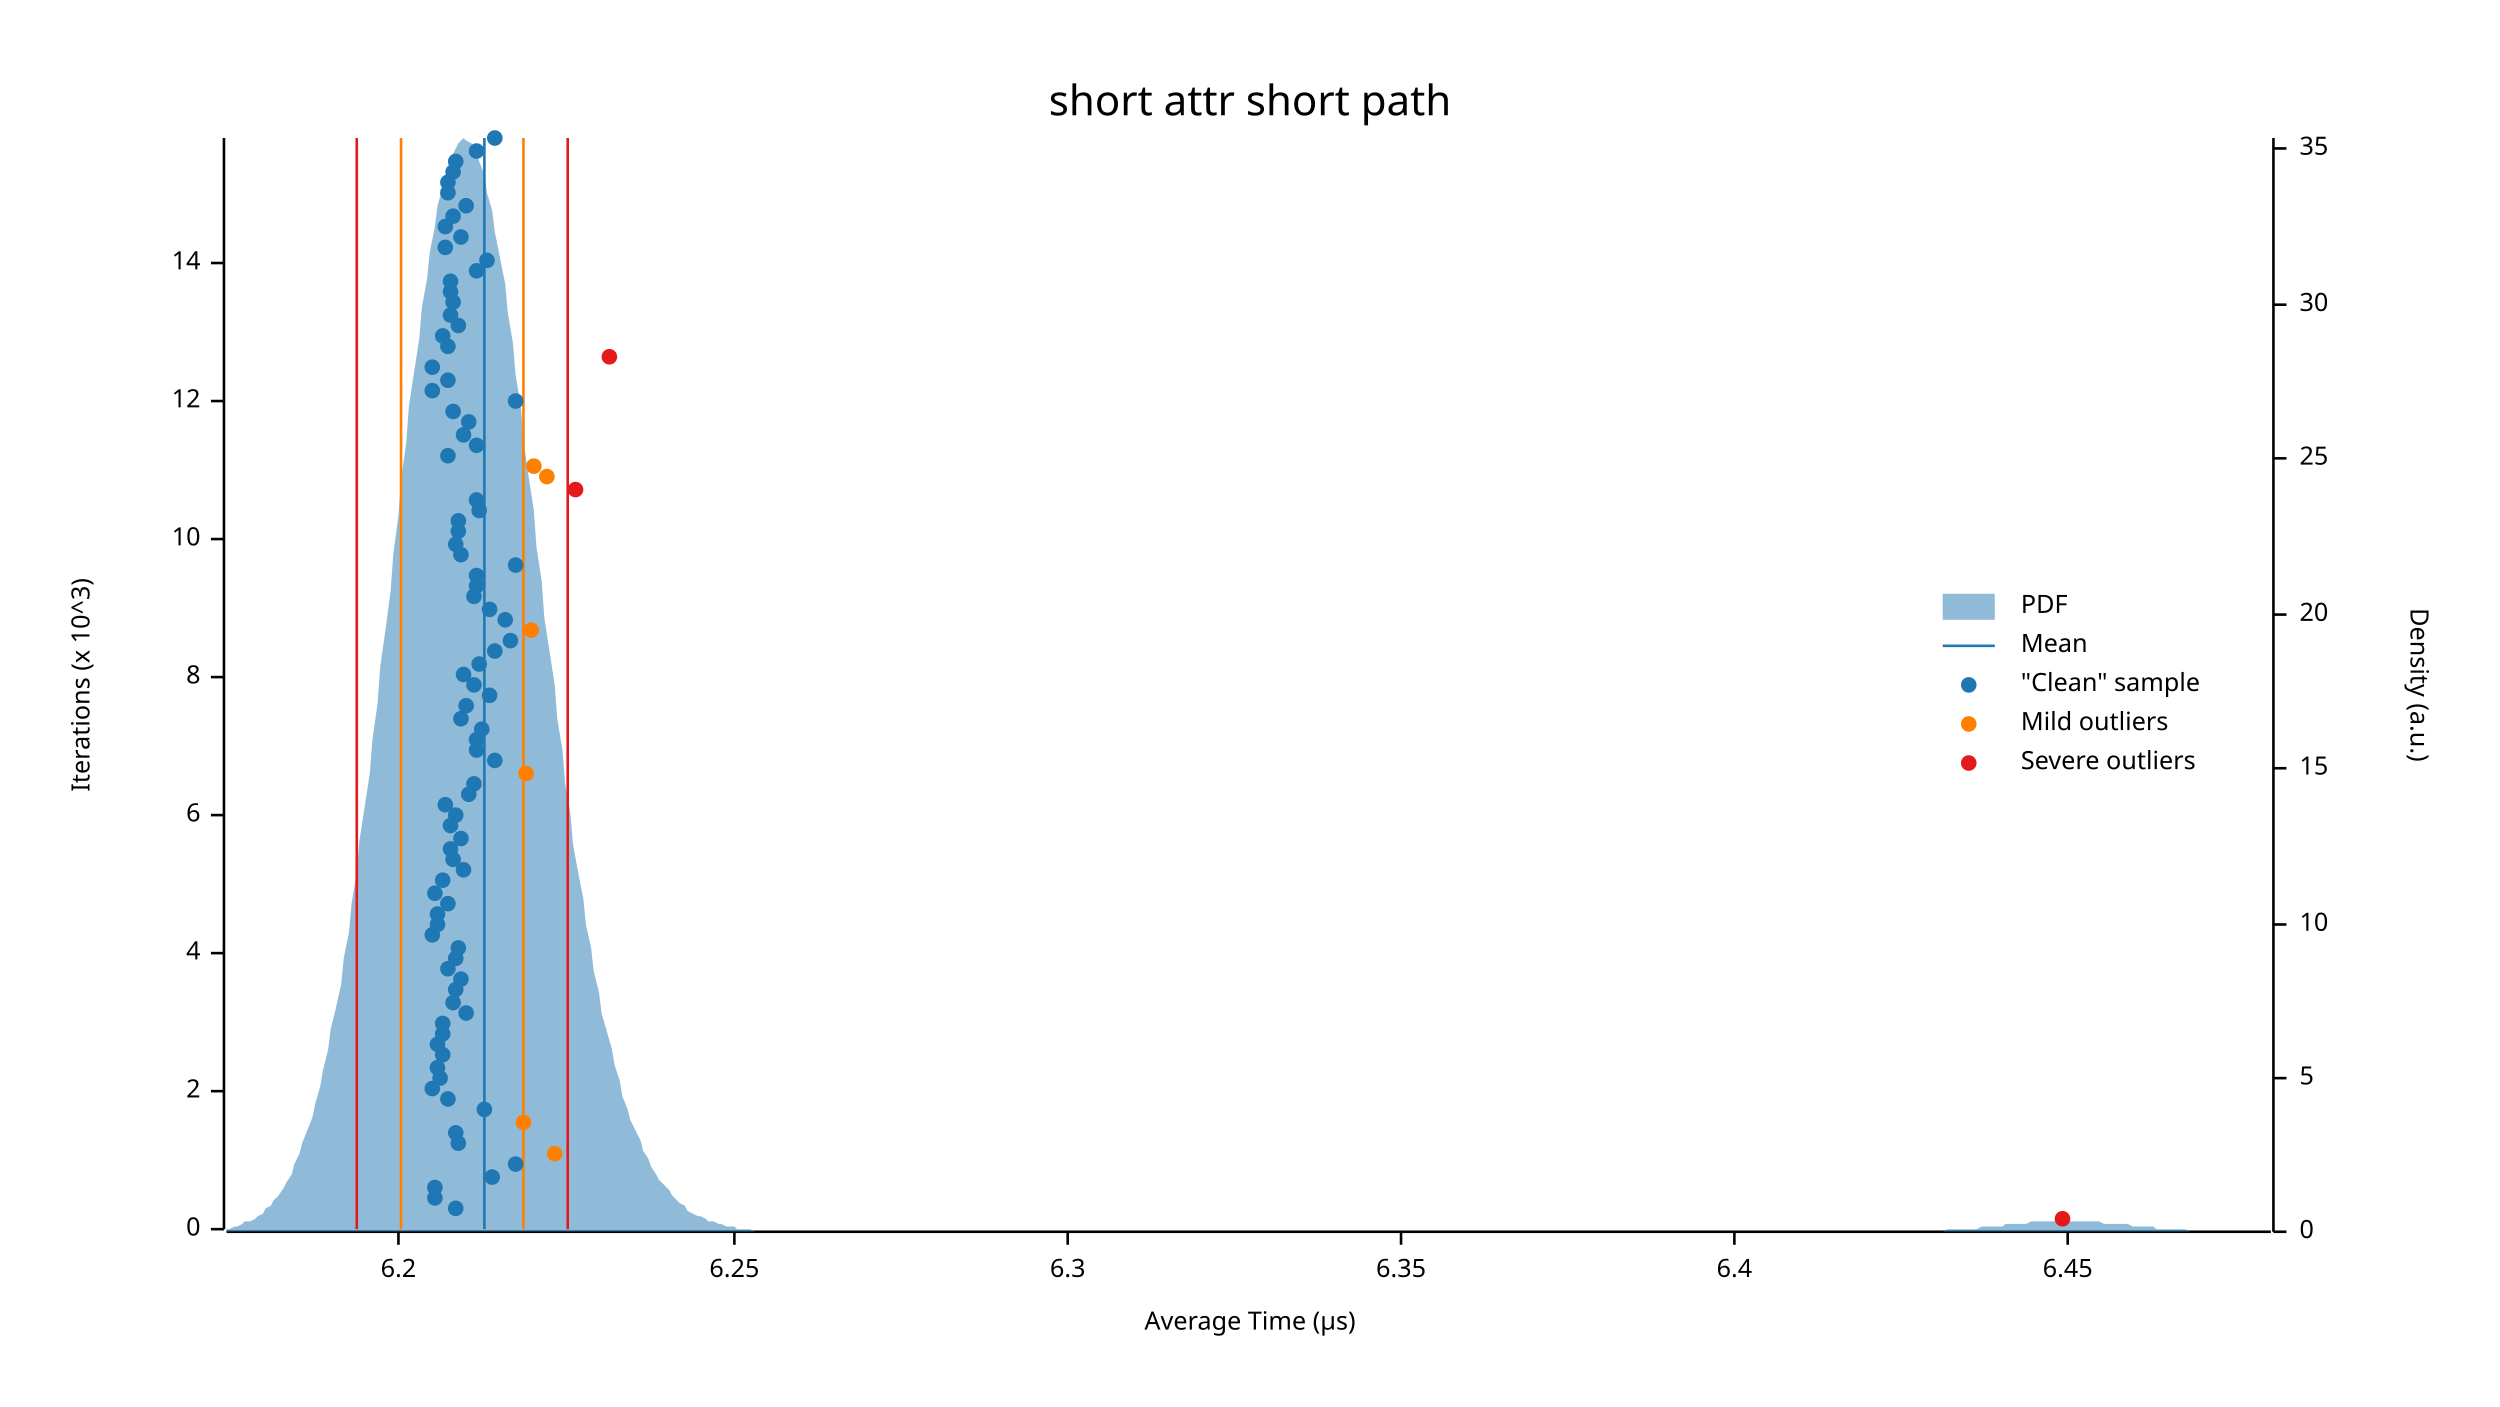
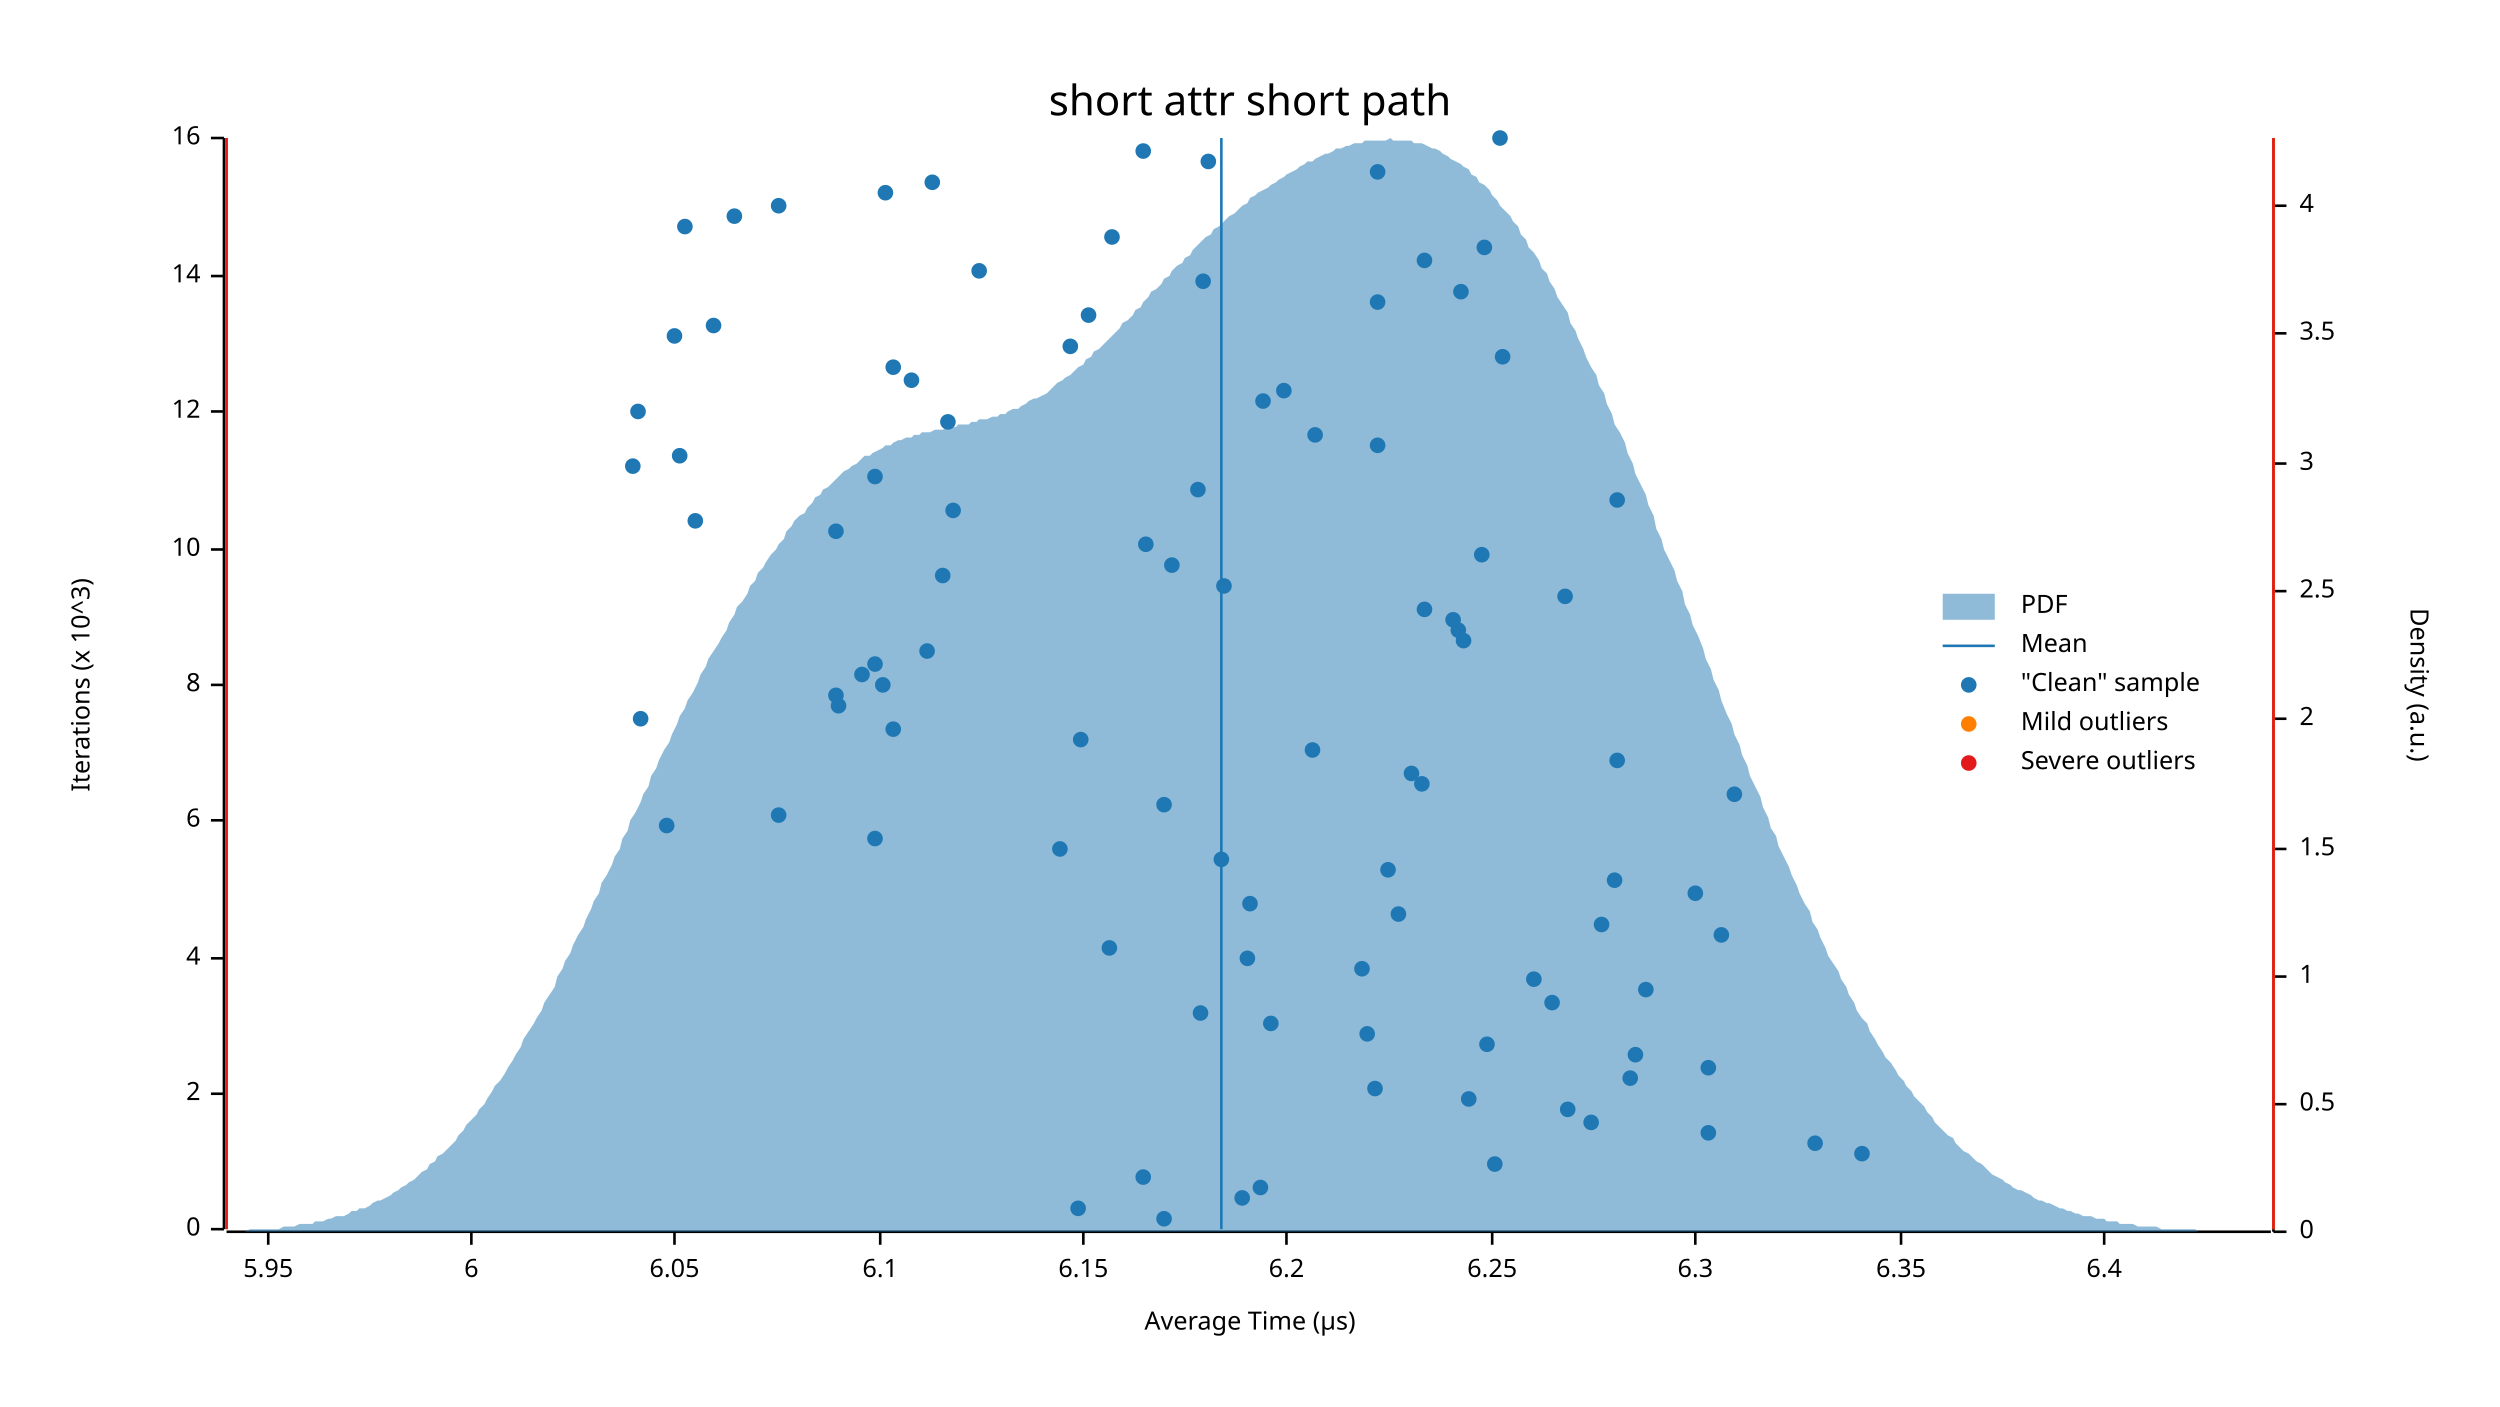
<svg xmlns="http://www.w3.org/2000/svg" width="960" height="540" viewBox="0 0 960 540">
  <text x="480" y="32" dy="0.76em" text-anchor="middle" font-family="sans-serif" font-size="16.129" opacity="1" fill="#000000">
short attr short path
</text>
  <text x="27" y="263" dy="0.76em" text-anchor="middle" font-family="sans-serif" font-size="9.677" opacity="1" fill="#000000" transform="rotate(270, 27, 263)">
Iterations (x 10^3)
</text>
  <text x="480" y="513" dy="-0.5ex" text-anchor="middle" font-family="sans-serif" font-size="9.677" opacity="1" fill="#000000">
Average Time (µs)
</text>
  <polyline fill="none" opacity="1" stroke="#000000" stroke-width="1" points="86,53 86,472 " />
  <text x="77" y="472" dy="0.5ex" text-anchor="end" font-family="sans-serif" font-size="9.677" opacity="1" fill="#000000">
0
</text>
  <polyline fill="none" opacity="1" stroke="#000000" stroke-width="1" points="81,472 86,472 " />
-   <text x="77" y="419" dy="0.5ex" text-anchor="end" font-family="sans-serif" font-size="9.677" opacity="1" fill="#000000">
+   <text x="77" y="420" dy="0.5ex" text-anchor="end" font-family="sans-serif" font-size="9.677" opacity="1" fill="#000000">
2
</text>
-   <polyline fill="none" opacity="1" stroke="#000000" stroke-width="1" points="81,419 86,419 " />
-   <text x="77" y="366" dy="0.5ex" text-anchor="end" font-family="sans-serif" font-size="9.677" opacity="1" fill="#000000">
+   <polyline fill="none" opacity="1" stroke="#000000" stroke-width="1" points="81,420 86,420 " />
+   <text x="77" y="368" dy="0.5ex" text-anchor="end" font-family="sans-serif" font-size="9.677" opacity="1" fill="#000000">
4
</text>
-   <polyline fill="none" opacity="1" stroke="#000000" stroke-width="1" points="81,366 86,366 " />
-   <text x="77" y="313" dy="0.5ex" text-anchor="end" font-family="sans-serif" font-size="9.677" opacity="1" fill="#000000">
+   <polyline fill="none" opacity="1" stroke="#000000" stroke-width="1" points="81,368 86,368 " />
+   <text x="77" y="315" dy="0.5ex" text-anchor="end" font-family="sans-serif" font-size="9.677" opacity="1" fill="#000000">
6
</text>
-   <polyline fill="none" opacity="1" stroke="#000000" stroke-width="1" points="81,313 86,313 " />
-   <text x="77" y="260" dy="0.5ex" text-anchor="end" font-family="sans-serif" font-size="9.677" opacity="1" fill="#000000">
+   <polyline fill="none" opacity="1" stroke="#000000" stroke-width="1" points="81,315 86,315 " />
+   <text x="77" y="263" dy="0.5ex" text-anchor="end" font-family="sans-serif" font-size="9.677" opacity="1" fill="#000000">
8
</text>
-   <polyline fill="none" opacity="1" stroke="#000000" stroke-width="1" points="81,260 86,260 " />
-   <text x="77" y="207" dy="0.5ex" text-anchor="end" font-family="sans-serif" font-size="9.677" opacity="1" fill="#000000">
+   <polyline fill="none" opacity="1" stroke="#000000" stroke-width="1" points="81,263 86,263 " />
+   <text x="77" y="211" dy="0.5ex" text-anchor="end" font-family="sans-serif" font-size="9.677" opacity="1" fill="#000000">
10
</text>
-   <polyline fill="none" opacity="1" stroke="#000000" stroke-width="1" points="81,207 86,207 " />
-   <text x="77" y="154" dy="0.5ex" text-anchor="end" font-family="sans-serif" font-size="9.677" opacity="1" fill="#000000">
+   <polyline fill="none" opacity="1" stroke="#000000" stroke-width="1" points="81,211 86,211 " />
+   <text x="77" y="158" dy="0.5ex" text-anchor="end" font-family="sans-serif" font-size="9.677" opacity="1" fill="#000000">
12
</text>
-   <polyline fill="none" opacity="1" stroke="#000000" stroke-width="1" points="81,154 86,154 " />
-   <text x="77" y="101" dy="0.5ex" text-anchor="end" font-family="sans-serif" font-size="9.677" opacity="1" fill="#000000">
+   <polyline fill="none" opacity="1" stroke="#000000" stroke-width="1" points="81,158 86,158 " />
+   <text x="77" y="106" dy="0.5ex" text-anchor="end" font-family="sans-serif" font-size="9.677" opacity="1" fill="#000000">
14
</text>
-   <polyline fill="none" opacity="1" stroke="#000000" stroke-width="1" points="81,101 86,101 " />
+   <polyline fill="none" opacity="1" stroke="#000000" stroke-width="1" points="81,106 86,106 " />
+   <text x="77" y="53" dy="0.5ex" text-anchor="end" font-family="sans-serif" font-size="9.677" opacity="1" fill="#000000">
+ 16
+ </text>
+   <polyline fill="none" opacity="1" stroke="#000000" stroke-width="1" points="81,53 86,53 " />
  <polyline fill="none" opacity="1" stroke="#000000" stroke-width="1" points="87,473 872,473 " />
-   <text x="153" y="483" dy="0.76em" text-anchor="middle" font-family="sans-serif" font-size="9.677" opacity="1" fill="#000000">
+   <text x="103" y="483" dy="0.76em" text-anchor="middle" font-family="sans-serif" font-size="9.677" opacity="1" fill="#000000">
+ 5.95
+ </text>
+   <polyline fill="none" opacity="1" stroke="#000000" stroke-width="1" points="103,473 103,478 " />
+   <text x="181" y="483" dy="0.76em" text-anchor="middle" font-family="sans-serif" font-size="9.677" opacity="1" fill="#000000">
+ 6
+ </text>
+   <polyline fill="none" opacity="1" stroke="#000000" stroke-width="1" points="181,473 181,478 " />
+   <text x="259" y="483" dy="0.76em" text-anchor="middle" font-family="sans-serif" font-size="9.677" opacity="1" fill="#000000">
+ 6.05
+ </text>
+   <polyline fill="none" opacity="1" stroke="#000000" stroke-width="1" points="259,473 259,478 " />
+   <text x="338" y="483" dy="0.76em" text-anchor="middle" font-family="sans-serif" font-size="9.677" opacity="1" fill="#000000">
+ 6.1
+ </text>
+   <polyline fill="none" opacity="1" stroke="#000000" stroke-width="1" points="338,473 338,478 " />
+   <text x="416" y="483" dy="0.76em" text-anchor="middle" font-family="sans-serif" font-size="9.677" opacity="1" fill="#000000">
+ 6.15
+ </text>
+   <polyline fill="none" opacity="1" stroke="#000000" stroke-width="1" points="416,473 416,478 " />
+   <text x="494" y="483" dy="0.76em" text-anchor="middle" font-family="sans-serif" font-size="9.677" opacity="1" fill="#000000">
6.2
</text>
-   <polyline fill="none" opacity="1" stroke="#000000" stroke-width="1" points="153,473 153,478 " />
-   <text x="282" y="483" dy="0.76em" text-anchor="middle" font-family="sans-serif" font-size="9.677" opacity="1" fill="#000000">
+   <polyline fill="none" opacity="1" stroke="#000000" stroke-width="1" points="494,473 494,478 " />
+   <text x="573" y="483" dy="0.76em" text-anchor="middle" font-family="sans-serif" font-size="9.677" opacity="1" fill="#000000">
6.25
</text>
-   <polyline fill="none" opacity="1" stroke="#000000" stroke-width="1" points="282,473 282,478 " />
-   <text x="410" y="483" dy="0.76em" text-anchor="middle" font-family="sans-serif" font-size="9.677" opacity="1" fill="#000000">
+   <polyline fill="none" opacity="1" stroke="#000000" stroke-width="1" points="573,473 573,478 " />
+   <text x="651" y="483" dy="0.76em" text-anchor="middle" font-family="sans-serif" font-size="9.677" opacity="1" fill="#000000">
6.3
</text>
-   <polyline fill="none" opacity="1" stroke="#000000" stroke-width="1" points="410,473 410,478 " />
-   <text x="538" y="483" dy="0.76em" text-anchor="middle" font-family="sans-serif" font-size="9.677" opacity="1" fill="#000000">
+   <polyline fill="none" opacity="1" stroke="#000000" stroke-width="1" points="651,473 651,478 " />
+   <text x="730" y="483" dy="0.76em" text-anchor="middle" font-family="sans-serif" font-size="9.677" opacity="1" fill="#000000">
6.35
</text>
-   <polyline fill="none" opacity="1" stroke="#000000" stroke-width="1" points="538,473 538,478 " />
-   <text x="666" y="483" dy="0.76em" text-anchor="middle" font-family="sans-serif" font-size="9.677" opacity="1" fill="#000000">
+   <polyline fill="none" opacity="1" stroke="#000000" stroke-width="1" points="730,473 730,478 " />
+   <text x="808" y="483" dy="0.76em" text-anchor="middle" font-family="sans-serif" font-size="9.677" opacity="1" fill="#000000">
6.4
</text>
-   <polyline fill="none" opacity="1" stroke="#000000" stroke-width="1" points="666,473 666,478 " />
-   <text x="794" y="483" dy="0.76em" text-anchor="middle" font-family="sans-serif" font-size="9.677" opacity="1" fill="#000000">
- 6.45
- </text>
-   <polyline fill="none" opacity="1" stroke="#000000" stroke-width="1" points="794,473 794,478 " />
+   <polyline fill="none" opacity="1" stroke="#000000" stroke-width="1" points="808,473 808,478 " />
  <text x="933" y="263" dy="0.76em" text-anchor="middle" font-family="sans-serif" font-size="9.677" opacity="1" fill="#000000" transform="rotate(90, 933, 263)">
Density (a.u.)
</text>
  <polyline fill="none" opacity="1" stroke="#000000" stroke-width="1" points="873,53 873,473 " />
  <text x="883" y="473" dy="0.5ex" text-anchor="start" font-family="sans-serif" font-size="9.677" opacity="1" fill="#000000">
0
</text>
  <polyline fill="none" opacity="1" stroke="#000000" stroke-width="1" points="873,473 878,473 " />
-   <text x="883" y="414" dy="0.5ex" text-anchor="start" font-family="sans-serif" font-size="9.677" opacity="1" fill="#000000">
- 5
- </text>
-   <polyline fill="none" opacity="1" stroke="#000000" stroke-width="1" points="873,414 878,414 " />
-   <text x="883" y="355" dy="0.5ex" text-anchor="start" font-family="sans-serif" font-size="9.677" opacity="1" fill="#000000">
- 10
- </text>
-   <polyline fill="none" opacity="1" stroke="#000000" stroke-width="1" points="873,355 878,355 " />
-   <text x="883" y="295" dy="0.5ex" text-anchor="start" font-family="sans-serif" font-size="9.677" opacity="1" fill="#000000">
- 15
- </text>
-   <polyline fill="none" opacity="1" stroke="#000000" stroke-width="1" points="873,295 878,295 " />
-   <text x="883" y="236" dy="0.5ex" text-anchor="start" font-family="sans-serif" font-size="9.677" opacity="1" fill="#000000">
- 20
- </text>
-   <polyline fill="none" opacity="1" stroke="#000000" stroke-width="1" points="873,236 878,236 " />
-   <text x="883" y="176" dy="0.5ex" text-anchor="start" font-family="sans-serif" font-size="9.677" opacity="1" fill="#000000">
- 25
- </text>
-   <polyline fill="none" opacity="1" stroke="#000000" stroke-width="1" points="873,176 878,176 " />
-   <text x="883" y="117" dy="0.5ex" text-anchor="start" font-family="sans-serif" font-size="9.677" opacity="1" fill="#000000">
- 30
- </text>
-   <polyline fill="none" opacity="1" stroke="#000000" stroke-width="1" points="873,117 878,117 " />
-   <text x="883" y="57" dy="0.5ex" text-anchor="start" font-family="sans-serif" font-size="9.677" opacity="1" fill="#000000">
- 35
- </text>
-   <polyline fill="none" opacity="1" stroke="#000000" stroke-width="1" points="873,57 878,57 " />
-   <polygon opacity="0.5" fill="#1F78B4" points="87,472 88,472 90,471 91,471 93,470 94,469 96,469 98,468 99,467 101,466 102,464 104,463 105,461 107,459 109,456 110,454 112,451 113,447 115,443 116,439 118,434 120,429 121,424 123,417 124,411 126,403 127,395 129,387 131,378 132,368 134,358 135,347 137,335 138,323 140,310 142,297 143,284 145,270 146,256 148,242 150,227 151,213 153,198 154,184 156,170 157,156 159,143 161,130 162,118 164,107 165,97 167,87 168,79 170,72 172,66 173,61 175,57 176,55 178,53 179,54 181,55 183,58 184,62 186,67 187,74 189,81 190,89 192,99 194,109 195,120 197,132 198,144 200,156 201,169 203,183 205,196 206,210 208,223 209,237 211,250 213,263 214,276 216,288 217,301 219,312 220,324 222,335 224,345 225,355 227,364 228,373 230,381 231,389 233,396 235,403 236,409 238,415 239,421 241,426 242,430 244,434 246,438 247,442 249,445 250,448 252,451 253,453 255,455 257,457 258,459 260,461 261,462 263,463 264,465 266,466 268,467 269,467 271,468 272,469 274,469 276,470 277,470 279,471 280,471 282,471 283,472 285,472 287,472 288,472 290,473 291,473 293,473 294,473 296,473 298,473 299,473 301,473 302,473 304,473 305,473 307,473 309,473 310,473 312,473 313,473 315,473 316,473 318,473 320,473 321,473 323,473 324,473 326,473 327,473 329,473 331,473 332,473 334,473 335,473 337,473 339,473 340,473 342,473 343,473 345,473 346,473 348,473 350,473 351,473 353,473 354,473 356,473 357,473 359,473 361,473 362,473 364,473 365,473 367,473 368,473 370,473 372,473 373,473 375,473 376,473 378,473 379,473 381,473 383,473 384,473 386,473 387,473 389,473 391,473 392,473 394,473 395,473 397,473 398,473 400,473 402,473 403,473 405,473 406,473 408,473 409,473 411,473 413,473 414,473 416,473 417,473 419,473 420,473 422,473 424,473 425,473 427,473 428,473 430,473 431,473 433,473 435,473 436,473 438,473 439,473 441,473 442,473 444,473 446,473 447,473 449,473 450,473 452,473 454,473 455,473 457,473 458,473 460,473 461,473 463,473 465,473 466,473 468,473 469,473 471,473 472,473 474,473 476,473 477,473 479,473 480,473 482,473 483,473 485,473 487,473 488,473 490,473 491,473 493,473 494,473 496,473 498,473 499,473 501,473 502,473 504,473 505,473 507,473 509,473 510,473 512,473 513,473 515,473 517,473 518,473 520,473 521,473 523,473 524,473 526,473 528,473 529,473 531,473 532,473 534,473 535,473 537,473 539,473 540,473 542,473 543,473 545,473 546,473 548,473 550,473 551,473 553,473 554,473 556,473 557,473 559,473 561,473 562,473 564,473 565,473 567,473 568,473 570,473 572,473 573,473 575,473 576,473 578,473 580,473 581,473 583,473 584,473 586,473 587,473 589,473 591,473 592,473 594,473 595,473 597,473 598,473 600,473 602,473 603,473 605,473 606,473 608,473 609,473 611,473 613,473 614,473 616,473 617,473 619,473 620,473 622,473 624,473 625,473 627,473 628,473 630,473 632,473 633,473 635,473 636,473 638,473 639,473 641,473 643,473 644,473 646,473 647,473 649,473 650,473 652,473 654,473 655,473 657,473 658,473 660,473 661,473 663,473 665,473 666,473 668,473 669,473 671,473 672,473 674,473 676,473 677,473 679,473 680,473 682,473 683,473 685,473 687,473 688,473 690,473 691,473 693,473 695,473 696,473 698,473 699,473 701,473 702,473 704,473 706,473 707,473 709,473 710,473 712,473 713,473 715,473 717,473 718,473 720,473 721,473 723,473 724,473 726,473 728,473 729,473 731,473 732,473 734,473 735,473 737,473 739,473 740,473 742,473 743,473 745,473 746,473 748,472 750,472 751,472 753,472 754,472 756,472 758,472 759,472 761,471 762,471 764,471 765,471 767,471 769,471 770,470 772,470 773,470 775,470 776,470 778,470 780,469 781,469 783,469 784,469 786,469 787,469 789,469 791,469 792,469 794,469 795,469 797,469 798,469 800,469 802,469 803,469 805,469 806,469 808,470 809,470 811,470 813,470 814,470 816,470 817,470 819,471 821,471 822,471 824,471 825,471 827,471 828,472 830,472 832,472 833,472 835,472 836,472 838,472 839,472 841,473 843,473 844,473 846,473 847,473 849,473 850,473 852,473 854,473 855,473 857,473 858,473 860,473 861,473 863,473 865,473 866,473 868,473 869,473 871,473 873,473 873,473 87,473 " />
-   <polyline fill="none" opacity="1" stroke="#1F78B4" stroke-width="1" points="186,472 186,53 " />
-   <polyline fill="none" opacity="1" stroke="#FF7F00" stroke-width="1" points="154,472 154,53 " />
-   <polyline fill="none" opacity="1" stroke="#FF7F00" stroke-width="1" points="201,472 201,53 " />
-   <polyline fill="none" opacity="1" stroke="#E31A1C" stroke-width="1" points="137,472 137,53 " />
-   <polyline fill="none" opacity="1" stroke="#E31A1C" stroke-width="1" points="218,472 218,53 " />
-   <circle cx="175" cy="464" r="3" opacity="1" fill="#1F78B4" stroke="none" stroke-width="1" />
-   <circle cx="167" cy="460" r="3" opacity="1" fill="#1F78B4" stroke="none" stroke-width="1" />
-   <circle cx="167" cy="456" r="3" opacity="1" fill="#1F78B4" stroke="none" stroke-width="1" />
-   <circle cx="189" cy="452" r="3" opacity="1" fill="#1F78B4" stroke="none" stroke-width="1" />
-   <circle cx="198" cy="447" r="3" opacity="1" fill="#1F78B4" stroke="none" stroke-width="1" />
-   <circle cx="176" cy="439" r="3" opacity="1" fill="#1F78B4" stroke="none" stroke-width="1" />
-   <circle cx="175" cy="435" r="3" opacity="1" fill="#1F78B4" stroke="none" stroke-width="1" />
-   <circle cx="186" cy="426" r="3" opacity="1" fill="#1F78B4" stroke="none" stroke-width="1" />
-   <circle cx="172" cy="422" r="3" opacity="1" fill="#1F78B4" stroke="none" stroke-width="1" />
-   <circle cx="166" cy="418" r="3" opacity="1" fill="#1F78B4" stroke="none" stroke-width="1" />
-   <circle cx="169" cy="414" r="3" opacity="1" fill="#1F78B4" stroke="none" stroke-width="1" />
-   <circle cx="168" cy="410" r="3" opacity="1" fill="#1F78B4" stroke="none" stroke-width="1" />
-   <circle cx="170" cy="405" r="3" opacity="1" fill="#1F78B4" stroke="none" stroke-width="1" />
-   <circle cx="168" cy="401" r="3" opacity="1" fill="#1F78B4" stroke="none" stroke-width="1" />
-   <circle cx="170" cy="397" r="3" opacity="1" fill="#1F78B4" stroke="none" stroke-width="1" />
-   <circle cx="170" cy="393" r="3" opacity="1" fill="#1F78B4" stroke="none" stroke-width="1" />
-   <circle cx="179" cy="389" r="3" opacity="1" fill="#1F78B4" stroke="none" stroke-width="1" />
-   <circle cx="174" cy="385" r="3" opacity="1" fill="#1F78B4" stroke="none" stroke-width="1" />
-   <circle cx="175" cy="380" r="3" opacity="1" fill="#1F78B4" stroke="none" stroke-width="1" />
-   <circle cx="177" cy="376" r="3" opacity="1" fill="#1F78B4" stroke="none" stroke-width="1" />
-   <circle cx="172" cy="372" r="3" opacity="1" fill="#1F78B4" stroke="none" stroke-width="1" />
-   <circle cx="175" cy="368" r="3" opacity="1" fill="#1F78B4" stroke="none" stroke-width="1" />
-   <circle cx="176" cy="364" r="3" opacity="1" fill="#1F78B4" stroke="none" stroke-width="1" />
-   <circle cx="166" cy="359" r="3" opacity="1" fill="#1F78B4" stroke="none" stroke-width="1" />
-   <circle cx="168" cy="355" r="3" opacity="1" fill="#1F78B4" stroke="none" stroke-width="1" />
-   <circle cx="168" cy="351" r="3" opacity="1" fill="#1F78B4" stroke="none" stroke-width="1" />
-   <circle cx="172" cy="347" r="3" opacity="1" fill="#1F78B4" stroke="none" stroke-width="1" />
-   <circle cx="167" cy="343" r="3" opacity="1" fill="#1F78B4" stroke="none" stroke-width="1" />
-   <circle cx="170" cy="338" r="3" opacity="1" fill="#1F78B4" stroke="none" stroke-width="1" />
-   <circle cx="178" cy="334" r="3" opacity="1" fill="#1F78B4" stroke="none" stroke-width="1" />
-   <circle cx="174" cy="330" r="3" opacity="1" fill="#1F78B4" stroke="none" stroke-width="1" />
-   <circle cx="173" cy="326" r="3" opacity="1" fill="#1F78B4" stroke="none" stroke-width="1" />
-   <circle cx="177" cy="322" r="3" opacity="1" fill="#1F78B4" stroke="none" stroke-width="1" />
-   <circle cx="173" cy="317" r="3" opacity="1" fill="#1F78B4" stroke="none" stroke-width="1" />
-   <circle cx="175" cy="313" r="3" opacity="1" fill="#1F78B4" stroke="none" stroke-width="1" />
-   <circle cx="171" cy="309" r="3" opacity="1" fill="#1F78B4" stroke="none" stroke-width="1" />
-   <circle cx="180" cy="305" r="3" opacity="1" fill="#1F78B4" stroke="none" stroke-width="1" />
-   <circle cx="182" cy="301" r="3" opacity="1" fill="#1F78B4" stroke="none" stroke-width="1" />
-   <circle cx="190" cy="292" r="3" opacity="1" fill="#1F78B4" stroke="none" stroke-width="1" />
-   <circle cx="183" cy="288" r="3" opacity="1" fill="#1F78B4" stroke="none" stroke-width="1" />
-   <circle cx="183" cy="284" r="3" opacity="1" fill="#1F78B4" stroke="none" stroke-width="1" />
-   <circle cx="185" cy="280" r="3" opacity="1" fill="#1F78B4" stroke="none" stroke-width="1" />
-   <circle cx="177" cy="276" r="3" opacity="1" fill="#1F78B4" stroke="none" stroke-width="1" />
-   <circle cx="179" cy="271" r="3" opacity="1" fill="#1F78B4" stroke="none" stroke-width="1" />
-   <circle cx="188" cy="267" r="3" opacity="1" fill="#1F78B4" stroke="none" stroke-width="1" />
-   <circle cx="182" cy="263" r="3" opacity="1" fill="#1F78B4" stroke="none" stroke-width="1" />
-   <circle cx="178" cy="259" r="3" opacity="1" fill="#1F78B4" stroke="none" stroke-width="1" />
-   <circle cx="184" cy="255" r="3" opacity="1" fill="#1F78B4" stroke="none" stroke-width="1" />
-   <circle cx="190" cy="250" r="3" opacity="1" fill="#1F78B4" stroke="none" stroke-width="1" />
-   <circle cx="196" cy="246" r="3" opacity="1" fill="#1F78B4" stroke="none" stroke-width="1" />
-   <circle cx="194" cy="238" r="3" opacity="1" fill="#1F78B4" stroke="none" stroke-width="1" />
-   <circle cx="188" cy="234" r="3" opacity="1" fill="#1F78B4" stroke="none" stroke-width="1" />
-   <circle cx="182" cy="229" r="3" opacity="1" fill="#1F78B4" stroke="none" stroke-width="1" />
-   <circle cx="183" cy="225" r="3" opacity="1" fill="#1F78B4" stroke="none" stroke-width="1" />
-   <circle cx="183" cy="221" r="3" opacity="1" fill="#1F78B4" stroke="none" stroke-width="1" />
-   <circle cx="198" cy="217" r="3" opacity="1" fill="#1F78B4" stroke="none" stroke-width="1" />
-   <circle cx="177" cy="213" r="3" opacity="1" fill="#1F78B4" stroke="none" stroke-width="1" />
-   <circle cx="175" cy="209" r="3" opacity="1" fill="#1F78B4" stroke="none" stroke-width="1" />
-   <circle cx="176" cy="204" r="3" opacity="1" fill="#1F78B4" stroke="none" stroke-width="1" />
-   <circle cx="176" cy="200" r="3" opacity="1" fill="#1F78B4" stroke="none" stroke-width="1" />
-   <circle cx="184" cy="196" r="3" opacity="1" fill="#1F78B4" stroke="none" stroke-width="1" />
-   <circle cx="183" cy="192" r="3" opacity="1" fill="#1F78B4" stroke="none" stroke-width="1" />
-   <circle cx="172" cy="175" r="3" opacity="1" fill="#1F78B4" stroke="none" stroke-width="1" />
-   <circle cx="183" cy="171" r="3" opacity="1" fill="#1F78B4" stroke="none" stroke-width="1" />
-   <circle cx="178" cy="167" r="3" opacity="1" fill="#1F78B4" stroke="none" stroke-width="1" />
-   <circle cx="180" cy="162" r="3" opacity="1" fill="#1F78B4" stroke="none" stroke-width="1" />
-   <circle cx="174" cy="158" r="3" opacity="1" fill="#1F78B4" stroke="none" stroke-width="1" />
-   <circle cx="198" cy="154" r="3" opacity="1" fill="#1F78B4" stroke="none" stroke-width="1" />
-   <circle cx="166" cy="150" r="3" opacity="1" fill="#1F78B4" stroke="none" stroke-width="1" />
-   <circle cx="172" cy="146" r="3" opacity="1" fill="#1F78B4" stroke="none" stroke-width="1" />
-   <circle cx="166" cy="141" r="3" opacity="1" fill="#1F78B4" stroke="none" stroke-width="1" />
-   <circle cx="172" cy="133" r="3" opacity="1" fill="#1F78B4" stroke="none" stroke-width="1" />
-   <circle cx="170" cy="129" r="3" opacity="1" fill="#1F78B4" stroke="none" stroke-width="1" />
-   <circle cx="176" cy="125" r="3" opacity="1" fill="#1F78B4" stroke="none" stroke-width="1" />
-   <circle cx="173" cy="121" r="3" opacity="1" fill="#1F78B4" stroke="none" stroke-width="1" />
-   <circle cx="174" cy="116" r="3" opacity="1" fill="#1F78B4" stroke="none" stroke-width="1" />
-   <circle cx="173" cy="112" r="3" opacity="1" fill="#1F78B4" stroke="none" stroke-width="1" />
-   <circle cx="173" cy="108" r="3" opacity="1" fill="#1F78B4" stroke="none" stroke-width="1" />
-   <circle cx="183" cy="104" r="3" opacity="1" fill="#1F78B4" stroke="none" stroke-width="1" />
-   <circle cx="187" cy="100" r="3" opacity="1" fill="#1F78B4" stroke="none" stroke-width="1" />
-   <circle cx="171" cy="95" r="3" opacity="1" fill="#1F78B4" stroke="none" stroke-width="1" />
-   <circle cx="177" cy="91" r="3" opacity="1" fill="#1F78B4" stroke="none" stroke-width="1" />
-   <circle cx="171" cy="87" r="3" opacity="1" fill="#1F78B4" stroke="none" stroke-width="1" />
-   <circle cx="174" cy="83" r="3" opacity="1" fill="#1F78B4" stroke="none" stroke-width="1" />
-   <circle cx="179" cy="79" r="3" opacity="1" fill="#1F78B4" stroke="none" stroke-width="1" />
-   <circle cx="172" cy="74" r="3" opacity="1" fill="#1F78B4" stroke="none" stroke-width="1" />
-   <circle cx="172" cy="70" r="3" opacity="1" fill="#1F78B4" stroke="none" stroke-width="1" />
-   <circle cx="174" cy="66" r="3" opacity="1" fill="#1F78B4" stroke="none" stroke-width="1" />
-   <circle cx="175" cy="62" r="3" opacity="1" fill="#1F78B4" stroke="none" stroke-width="1" />
-   <circle cx="183" cy="58" r="3" opacity="1" fill="#1F78B4" stroke="none" stroke-width="1" />
-   <circle cx="190" cy="53" r="3" opacity="1" fill="#1F78B4" stroke="none" stroke-width="1" />
-   <circle cx="213" cy="443" r="3" opacity="1" fill="#FF7F00" stroke="none" stroke-width="1" />
-   <circle cx="201" cy="431" r="3" opacity="1" fill="#FF7F00" stroke="none" stroke-width="1" />
-   <circle cx="202" cy="297" r="3" opacity="1" fill="#FF7F00" stroke="none" stroke-width="1" />
-   <circle cx="204" cy="242" r="3" opacity="1" fill="#FF7F00" stroke="none" stroke-width="1" />
-   <circle cx="210" cy="183" r="3" opacity="1" fill="#FF7F00" stroke="none" stroke-width="1" />
-   <circle cx="205" cy="179" r="3" opacity="1" fill="#FF7F00" stroke="none" stroke-width="1" />
-   <circle cx="792" cy="468" r="3" opacity="1" fill="#E31A1C" stroke="none" stroke-width="1" />
-   <circle cx="221" cy="188" r="3" opacity="1" fill="#E31A1C" stroke="none" stroke-width="1" />
-   <circle cx="234" cy="137" r="3" opacity="1" fill="#E31A1C" stroke="none" stroke-width="1" />
+   <text x="883" y="424" dy="0.5ex" text-anchor="start" font-family="sans-serif" font-size="9.677" opacity="1" fill="#000000">
+ 0.5
+ </text>
+   <polyline fill="none" opacity="1" stroke="#000000" stroke-width="1" points="873,424 878,424 " />
+   <text x="883" y="375" dy="0.5ex" text-anchor="start" font-family="sans-serif" font-size="9.677" opacity="1" fill="#000000">
+ 1
+ </text>
+   <polyline fill="none" opacity="1" stroke="#000000" stroke-width="1" points="873,375 878,375 " />
+   <text x="883" y="326" dy="0.5ex" text-anchor="start" font-family="sans-serif" font-size="9.677" opacity="1" fill="#000000">
+ 1.5
+ </text>
+   <polyline fill="none" opacity="1" stroke="#000000" stroke-width="1" points="873,326 878,326 " />
+   <text x="883" y="276" dy="0.5ex" text-anchor="start" font-family="sans-serif" font-size="9.677" opacity="1" fill="#000000">
+ 2
+ </text>
+   <polyline fill="none" opacity="1" stroke="#000000" stroke-width="1" points="873,276 878,276 " />
+   <text x="883" y="227" dy="0.5ex" text-anchor="start" font-family="sans-serif" font-size="9.677" opacity="1" fill="#000000">
+ 2.5
+ </text>
+   <polyline fill="none" opacity="1" stroke="#000000" stroke-width="1" points="873,227 878,227 " />
+   <text x="883" y="178" dy="0.5ex" text-anchor="start" font-family="sans-serif" font-size="9.677" opacity="1" fill="#000000">
+ 3
+ </text>
+   <polyline fill="none" opacity="1" stroke="#000000" stroke-width="1" points="873,178 878,178 " />
+   <text x="883" y="128" dy="0.5ex" text-anchor="start" font-family="sans-serif" font-size="9.677" opacity="1" fill="#000000">
+ 3.5
+ </text>
+   <polyline fill="none" opacity="1" stroke="#000000" stroke-width="1" points="873,128 878,128 " />
+   <text x="883" y="79" dy="0.5ex" text-anchor="start" font-family="sans-serif" font-size="9.677" opacity="1" fill="#000000">
+ 4
+ </text>
+   <polyline fill="none" opacity="1" stroke="#000000" stroke-width="1" points="873,79 878,79 " />
+   <polygon opacity="0.5" fill="#1F78B4" points="87,473 88,473 90,473 91,473 93,473 94,473 96,472 98,472 99,472 101,472 102,472 104,472 105,472 107,472 109,471 110,471 112,471 113,471 115,470 116,470 118,470 120,470 121,469 123,469 124,469 126,468 127,468 129,467 131,467 132,467 134,466 135,465 137,465 138,464 140,464 142,463 143,462 145,461 146,461 148,460 150,459 151,458 153,457 154,456 156,455 157,454 159,453 161,451 162,450 164,449 165,447 167,446 168,444 170,443 172,441 173,440 175,438 176,436 178,434 179,432 181,430 183,428 184,426 186,424 187,422 189,419 190,417 192,415 194,412 195,410 197,407 198,405 200,402 201,399 203,396 205,393 206,391 208,388 209,385 211,382 213,379 214,375 216,372 217,369 219,366 220,363 222,359 224,356 225,353 227,349 228,346 230,343 231,339 233,336 235,332 236,329 238,326 239,322 241,319 242,315 244,312 246,308 247,305 249,302 250,298 252,295 253,292 255,288 257,285 258,282 260,278 261,275 263,272 264,269 266,266 268,262 269,259 271,256 272,253 274,250 276,247 277,245 279,242 280,239 282,236 283,233 285,231 287,228 288,225 290,223 291,220 293,218 294,216 296,213 298,211 299,209 301,207 302,204 304,202 305,200 307,198 309,197 310,195 312,193 313,191 315,190 316,188 318,187 320,185 321,184 323,182 324,181 326,180 327,179 329,178 331,176 332,175 334,175 335,174 337,173 339,172 340,171 342,171 343,170 345,169 346,169 348,168 350,168 351,167 353,167 354,166 356,166 357,166 359,165 361,165 362,165 364,164 365,164 367,164 368,163 370,163 372,163 373,162 375,162 376,161 378,161 379,161 381,160 383,160 384,159 386,159 387,158 389,157 391,157 392,156 394,155 395,154 397,153 398,153 400,152 402,151 403,150 405,148 406,147 408,146 409,145 411,144 413,142 414,141 416,140 417,138 419,137 420,135 422,134 424,132 425,131 427,129 428,128 430,126 431,124 433,123 435,121 436,119 438,118 439,116 441,114 442,112 444,111 446,109 447,107 449,106 450,104 452,102 454,101 455,99 457,98 458,96 460,94 461,93 463,91 465,90 466,88 468,87 469,86 471,84 472,83 474,82 476,80 477,79 479,78 480,76 482,75 483,74 485,73 487,72 488,71 490,70 491,69 493,68 494,67 496,66 498,65 499,64 501,63 502,62 504,62 505,61 507,60 509,59 510,59 512,58 513,57 515,57 517,56 518,56 520,55 521,55 523,55 524,54 526,54 528,54 529,54 531,54 532,54 534,53 535,54 537,54 539,54 540,54 542,54 543,55 545,55 546,55 548,56 550,57 551,57 553,58 554,59 556,60 557,61 559,62 561,63 562,64 564,65 565,67 567,68 568,70 570,71 572,73 573,75 575,77 576,79 578,81 580,83 581,85 583,87 584,90 586,92 587,95 589,97 591,100 592,103 594,105 595,108 597,111 598,114 600,117 602,120 603,124 605,127 606,130 608,134 609,137 611,141 613,144 614,148 616,151 617,155 619,159 620,163 622,166 624,170 625,174 627,178 628,182 630,186 632,190 633,194 635,198 636,203 638,207 639,211 641,215 643,219 644,223 646,227 647,232 649,236 650,240 652,244 654,249 655,253 657,257 658,261 660,265 661,269 663,274 665,278 666,282 668,286 669,290 671,294 672,298 674,302 676,306 677,310 679,314 680,318 682,321 683,325 685,329 687,333 688,336 690,340 691,343 693,347 695,350 696,354 698,357 699,360 701,364 702,367 704,370 706,373 707,376 709,379 710,382 712,385 713,388 715,391 717,393 718,396 720,399 721,401 723,404 724,406 726,408 728,411 729,413 731,415 732,417 734,419 735,421 737,423 739,425 740,427 742,429 743,431 745,433 746,434 748,436 750,437 751,439 753,441 754,442 756,443 758,445 759,446 761,447 762,448 764,450 765,451 767,452 769,453 770,454 772,455 773,456 775,457 776,457 778,458 780,459 781,460 783,461 784,461 786,462 787,462 789,463 791,464 792,464 794,465 795,465 797,466 798,466 800,467 802,467 803,467 805,468 806,468 808,468 809,469 811,469 813,469 814,470 816,470 817,470 819,470 821,471 822,471 824,471 825,471 827,471 828,471 830,472 832,472 833,472 835,472 836,472 838,472 839,472 841,472 843,472 844,473 846,473 847,473 849,473 850,473 852,473 854,473 855,473 857,473 858,473 860,473 861,473 863,473 865,473 866,473 868,473 869,473 871,473 873,473 873,473 87,473 " />
+   <polyline fill="none" opacity="1" stroke="#1F78B4" stroke-width="1" points="469,472 469,53 " />
+   <polyline fill="none" opacity="1" stroke="#FF7F00" stroke-width="1" points="87,472 87,53 " />
+   <polyline fill="none" opacity="1" stroke="#FF7F00" stroke-width="1" points="873,472 873,53 " />
+   <polyline fill="none" opacity="1" stroke="#E31A1C" stroke-width="1" points="87,472 87,53 " />
+   <polyline fill="none" opacity="1" stroke="#E31A1C" stroke-width="1" points="873,472 873,53 " />
+   <circle cx="447" cy="468" r="3" opacity="1" fill="#1F78B4" stroke="none" stroke-width="1" />
+   <circle cx="414" cy="464" r="3" opacity="1" fill="#1F78B4" stroke="none" stroke-width="1" />
+   <circle cx="477" cy="460" r="3" opacity="1" fill="#1F78B4" stroke="none" stroke-width="1" />
+   <circle cx="484" cy="456" r="3" opacity="1" fill="#1F78B4" stroke="none" stroke-width="1" />
+   <circle cx="439" cy="452" r="3" opacity="1" fill="#1F78B4" stroke="none" stroke-width="1" />
+   <circle cx="574" cy="447" r="3" opacity="1" fill="#1F78B4" stroke="none" stroke-width="1" />
+   <circle cx="715" cy="443" r="3" opacity="1" fill="#1F78B4" stroke="none" stroke-width="1" />
+   <circle cx="697" cy="439" r="3" opacity="1" fill="#1F78B4" stroke="none" stroke-width="1" />
+   <circle cx="656" cy="435" r="3" opacity="1" fill="#1F78B4" stroke="none" stroke-width="1" />
+   <circle cx="611" cy="431" r="3" opacity="1" fill="#1F78B4" stroke="none" stroke-width="1" />
+   <circle cx="602" cy="426" r="3" opacity="1" fill="#1F78B4" stroke="none" stroke-width="1" />
+   <circle cx="564" cy="422" r="3" opacity="1" fill="#1F78B4" stroke="none" stroke-width="1" />
+   <circle cx="528" cy="418" r="3" opacity="1" fill="#1F78B4" stroke="none" stroke-width="1" />
+   <circle cx="626" cy="414" r="3" opacity="1" fill="#1F78B4" stroke="none" stroke-width="1" />
+   <circle cx="656" cy="410" r="3" opacity="1" fill="#1F78B4" stroke="none" stroke-width="1" />
+   <circle cx="628" cy="405" r="3" opacity="1" fill="#1F78B4" stroke="none" stroke-width="1" />
+   <circle cx="571" cy="401" r="3" opacity="1" fill="#1F78B4" stroke="none" stroke-width="1" />
+   <circle cx="525" cy="397" r="3" opacity="1" fill="#1F78B4" stroke="none" stroke-width="1" />
+   <circle cx="488" cy="393" r="3" opacity="1" fill="#1F78B4" stroke="none" stroke-width="1" />
+   <circle cx="461" cy="389" r="3" opacity="1" fill="#1F78B4" stroke="none" stroke-width="1" />
+   <circle cx="596" cy="385" r="3" opacity="1" fill="#1F78B4" stroke="none" stroke-width="1" />
+   <circle cx="632" cy="380" r="3" opacity="1" fill="#1F78B4" stroke="none" stroke-width="1" />
+   <circle cx="589" cy="376" r="3" opacity="1" fill="#1F78B4" stroke="none" stroke-width="1" />
+   <circle cx="523" cy="372" r="3" opacity="1" fill="#1F78B4" stroke="none" stroke-width="1" />
+   <circle cx="479" cy="368" r="3" opacity="1" fill="#1F78B4" stroke="none" stroke-width="1" />
+   <circle cx="426" cy="364" r="3" opacity="1" fill="#1F78B4" stroke="none" stroke-width="1" />
+   <circle cx="661" cy="359" r="3" opacity="1" fill="#1F78B4" stroke="none" stroke-width="1" />
+   <circle cx="615" cy="355" r="3" opacity="1" fill="#1F78B4" stroke="none" stroke-width="1" />
+   <circle cx="537" cy="351" r="3" opacity="1" fill="#1F78B4" stroke="none" stroke-width="1" />
+   <circle cx="480" cy="347" r="3" opacity="1" fill="#1F78B4" stroke="none" stroke-width="1" />
+   <circle cx="651" cy="343" r="3" opacity="1" fill="#1F78B4" stroke="none" stroke-width="1" />
+   <circle cx="620" cy="338" r="3" opacity="1" fill="#1F78B4" stroke="none" stroke-width="1" />
+   <circle cx="533" cy="334" r="3" opacity="1" fill="#1F78B4" stroke="none" stroke-width="1" />
+   <circle cx="469" cy="330" r="3" opacity="1" fill="#1F78B4" stroke="none" stroke-width="1" />
+   <circle cx="407" cy="326" r="3" opacity="1" fill="#1F78B4" stroke="none" stroke-width="1" />
+   <circle cx="336" cy="322" r="3" opacity="1" fill="#1F78B4" stroke="none" stroke-width="1" />
+   <circle cx="256" cy="317" r="3" opacity="1" fill="#1F78B4" stroke="none" stroke-width="1" />
+   <circle cx="299" cy="313" r="3" opacity="1" fill="#1F78B4" stroke="none" stroke-width="1" />
+   <circle cx="447" cy="309" r="3" opacity="1" fill="#1F78B4" stroke="none" stroke-width="1" />
+   <circle cx="666" cy="305" r="3" opacity="1" fill="#1F78B4" stroke="none" stroke-width="1" />
+   <circle cx="546" cy="301" r="3" opacity="1" fill="#1F78B4" stroke="none" stroke-width="1" />
+   <circle cx="542" cy="297" r="3" opacity="1" fill="#1F78B4" stroke="none" stroke-width="1" />
+   <circle cx="621" cy="292" r="3" opacity="1" fill="#1F78B4" stroke="none" stroke-width="1" />
+   <circle cx="504" cy="288" r="3" opacity="1" fill="#1F78B4" stroke="none" stroke-width="1" />
+   <circle cx="415" cy="284" r="3" opacity="1" fill="#1F78B4" stroke="none" stroke-width="1" />
+   <circle cx="343" cy="280" r="3" opacity="1" fill="#1F78B4" stroke="none" stroke-width="1" />
+   <circle cx="246" cy="276" r="3" opacity="1" fill="#1F78B4" stroke="none" stroke-width="1" />
+   <circle cx="322" cy="271" r="3" opacity="1" fill="#1F78B4" stroke="none" stroke-width="1" />
+   <circle cx="321" cy="267" r="3" opacity="1" fill="#1F78B4" stroke="none" stroke-width="1" />
+   <circle cx="339" cy="263" r="3" opacity="1" fill="#1F78B4" stroke="none" stroke-width="1" />
+   <circle cx="331" cy="259" r="3" opacity="1" fill="#1F78B4" stroke="none" stroke-width="1" />
+   <circle cx="336" cy="255" r="3" opacity="1" fill="#1F78B4" stroke="none" stroke-width="1" />
+   <circle cx="356" cy="250" r="3" opacity="1" fill="#1F78B4" stroke="none" stroke-width="1" />
+   <circle cx="562" cy="246" r="3" opacity="1" fill="#1F78B4" stroke="none" stroke-width="1" />
+   <circle cx="560" cy="242" r="3" opacity="1" fill="#1F78B4" stroke="none" stroke-width="1" />
+   <circle cx="558" cy="238" r="3" opacity="1" fill="#1F78B4" stroke="none" stroke-width="1" />
+   <circle cx="547" cy="234" r="3" opacity="1" fill="#1F78B4" stroke="none" stroke-width="1" />
+   <circle cx="601" cy="229" r="3" opacity="1" fill="#1F78B4" stroke="none" stroke-width="1" />
+   <circle cx="470" cy="225" r="3" opacity="1" fill="#1F78B4" stroke="none" stroke-width="1" />
+   <circle cx="362" cy="221" r="3" opacity="1" fill="#1F78B4" stroke="none" stroke-width="1" />
+   <circle cx="450" cy="217" r="3" opacity="1" fill="#1F78B4" stroke="none" stroke-width="1" />
+   <circle cx="569" cy="213" r="3" opacity="1" fill="#1F78B4" stroke="none" stroke-width="1" />
+   <circle cx="440" cy="209" r="3" opacity="1" fill="#1F78B4" stroke="none" stroke-width="1" />
+   <circle cx="321" cy="204" r="3" opacity="1" fill="#1F78B4" stroke="none" stroke-width="1" />
+   <circle cx="267" cy="200" r="3" opacity="1" fill="#1F78B4" stroke="none" stroke-width="1" />
+   <circle cx="366" cy="196" r="3" opacity="1" fill="#1F78B4" stroke="none" stroke-width="1" />
+   <circle cx="621" cy="192" r="3" opacity="1" fill="#1F78B4" stroke="none" stroke-width="1" />
+   <circle cx="460" cy="188" r="3" opacity="1" fill="#1F78B4" stroke="none" stroke-width="1" />
+   <circle cx="336" cy="183" r="3" opacity="1" fill="#1F78B4" stroke="none" stroke-width="1" />
+   <circle cx="243" cy="179" r="3" opacity="1" fill="#1F78B4" stroke="none" stroke-width="1" />
+   <circle cx="261" cy="175" r="3" opacity="1" fill="#1F78B4" stroke="none" stroke-width="1" />
+   <circle cx="529" cy="171" r="3" opacity="1" fill="#1F78B4" stroke="none" stroke-width="1" />
+   <circle cx="505" cy="167" r="3" opacity="1" fill="#1F78B4" stroke="none" stroke-width="1" />
+   <circle cx="364" cy="162" r="3" opacity="1" fill="#1F78B4" stroke="none" stroke-width="1" />
+   <circle cx="245" cy="158" r="3" opacity="1" fill="#1F78B4" stroke="none" stroke-width="1" />
+   <circle cx="485" cy="154" r="3" opacity="1" fill="#1F78B4" stroke="none" stroke-width="1" />
+   <circle cx="493" cy="150" r="3" opacity="1" fill="#1F78B4" stroke="none" stroke-width="1" />
+   <circle cx="350" cy="146" r="3" opacity="1" fill="#1F78B4" stroke="none" stroke-width="1" />
+   <circle cx="343" cy="141" r="3" opacity="1" fill="#1F78B4" stroke="none" stroke-width="1" />
+   <circle cx="577" cy="137" r="3" opacity="1" fill="#1F78B4" stroke="none" stroke-width="1" />
+   <circle cx="411" cy="133" r="3" opacity="1" fill="#1F78B4" stroke="none" stroke-width="1" />
+   <circle cx="259" cy="129" r="3" opacity="1" fill="#1F78B4" stroke="none" stroke-width="1" />
+   <circle cx="274" cy="125" r="3" opacity="1" fill="#1F78B4" stroke="none" stroke-width="1" />
+   <circle cx="418" cy="121" r="3" opacity="1" fill="#1F78B4" stroke="none" stroke-width="1" />
+   <circle cx="529" cy="116" r="3" opacity="1" fill="#1F78B4" stroke="none" stroke-width="1" />
+   <circle cx="561" cy="112" r="3" opacity="1" fill="#1F78B4" stroke="none" stroke-width="1" />
+   <circle cx="462" cy="108" r="3" opacity="1" fill="#1F78B4" stroke="none" stroke-width="1" />
+   <circle cx="376" cy="104" r="3" opacity="1" fill="#1F78B4" stroke="none" stroke-width="1" />
+   <circle cx="547" cy="100" r="3" opacity="1" fill="#1F78B4" stroke="none" stroke-width="1" />
+   <circle cx="570" cy="95" r="3" opacity="1" fill="#1F78B4" stroke="none" stroke-width="1" />
+   <circle cx="427" cy="91" r="3" opacity="1" fill="#1F78B4" stroke="none" stroke-width="1" />
+   <circle cx="263" cy="87" r="3" opacity="1" fill="#1F78B4" stroke="none" stroke-width="1" />
+   <circle cx="282" cy="83" r="3" opacity="1" fill="#1F78B4" stroke="none" stroke-width="1" />
+   <circle cx="299" cy="79" r="3" opacity="1" fill="#1F78B4" stroke="none" stroke-width="1" />
+   <circle cx="340" cy="74" r="3" opacity="1" fill="#1F78B4" stroke="none" stroke-width="1" />
+   <circle cx="358" cy="70" r="3" opacity="1" fill="#1F78B4" stroke="none" stroke-width="1" />
+   <circle cx="529" cy="66" r="3" opacity="1" fill="#1F78B4" stroke="none" stroke-width="1" />
+   <circle cx="464" cy="62" r="3" opacity="1" fill="#1F78B4" stroke="none" stroke-width="1" />
+   <circle cx="439" cy="58" r="3" opacity="1" fill="#1F78B4" stroke="none" stroke-width="1" />
+   <circle cx="576" cy="53" r="3" opacity="1" fill="#1F78B4" stroke="none" stroke-width="1" />
  <text x="776" y="228" dy="0.76em" text-anchor="start" font-family="sans-serif" font-size="9.677" opacity="1" fill="#000000">
PDF
</text>
  <text x="776" y="243" dy="0.76em" text-anchor="start" font-family="sans-serif" font-size="9.677" opacity="1" fill="#000000">
Mean
</text>
  <text x="776" y="258" dy="0.76em" text-anchor="start" font-family="sans-serif" font-size="9.677" opacity="1" fill="#000000">
"Clean" sample
</text>
  <text x="776" y="273" dy="0.76em" text-anchor="start" font-family="sans-serif" font-size="9.677" opacity="1" fill="#000000">
Mild outliers
</text>
  <text x="776" y="288" dy="0.76em" text-anchor="start" font-family="sans-serif" font-size="9.677" opacity="1" fill="#000000">
Severe outliers
</text>
  <rect x="746" y="228" width="20" height="10" opacity="0.5" fill="#1F78B4" stroke="none" />
  <polyline fill="none" opacity="1" stroke="#1F78B4" stroke-width="1" points="746,248 766,248 " />
  <circle cx="756" cy="263" r="3" opacity="1" fill="#1F78B4" stroke="none" stroke-width="1" />
  <circle cx="756" cy="278" r="3" opacity="1" fill="#FF7F00" stroke="none" stroke-width="1" />
  <circle cx="756" cy="293" r="3" opacity="1" fill="#E31A1C" stroke="none" stroke-width="1" />
</svg>
